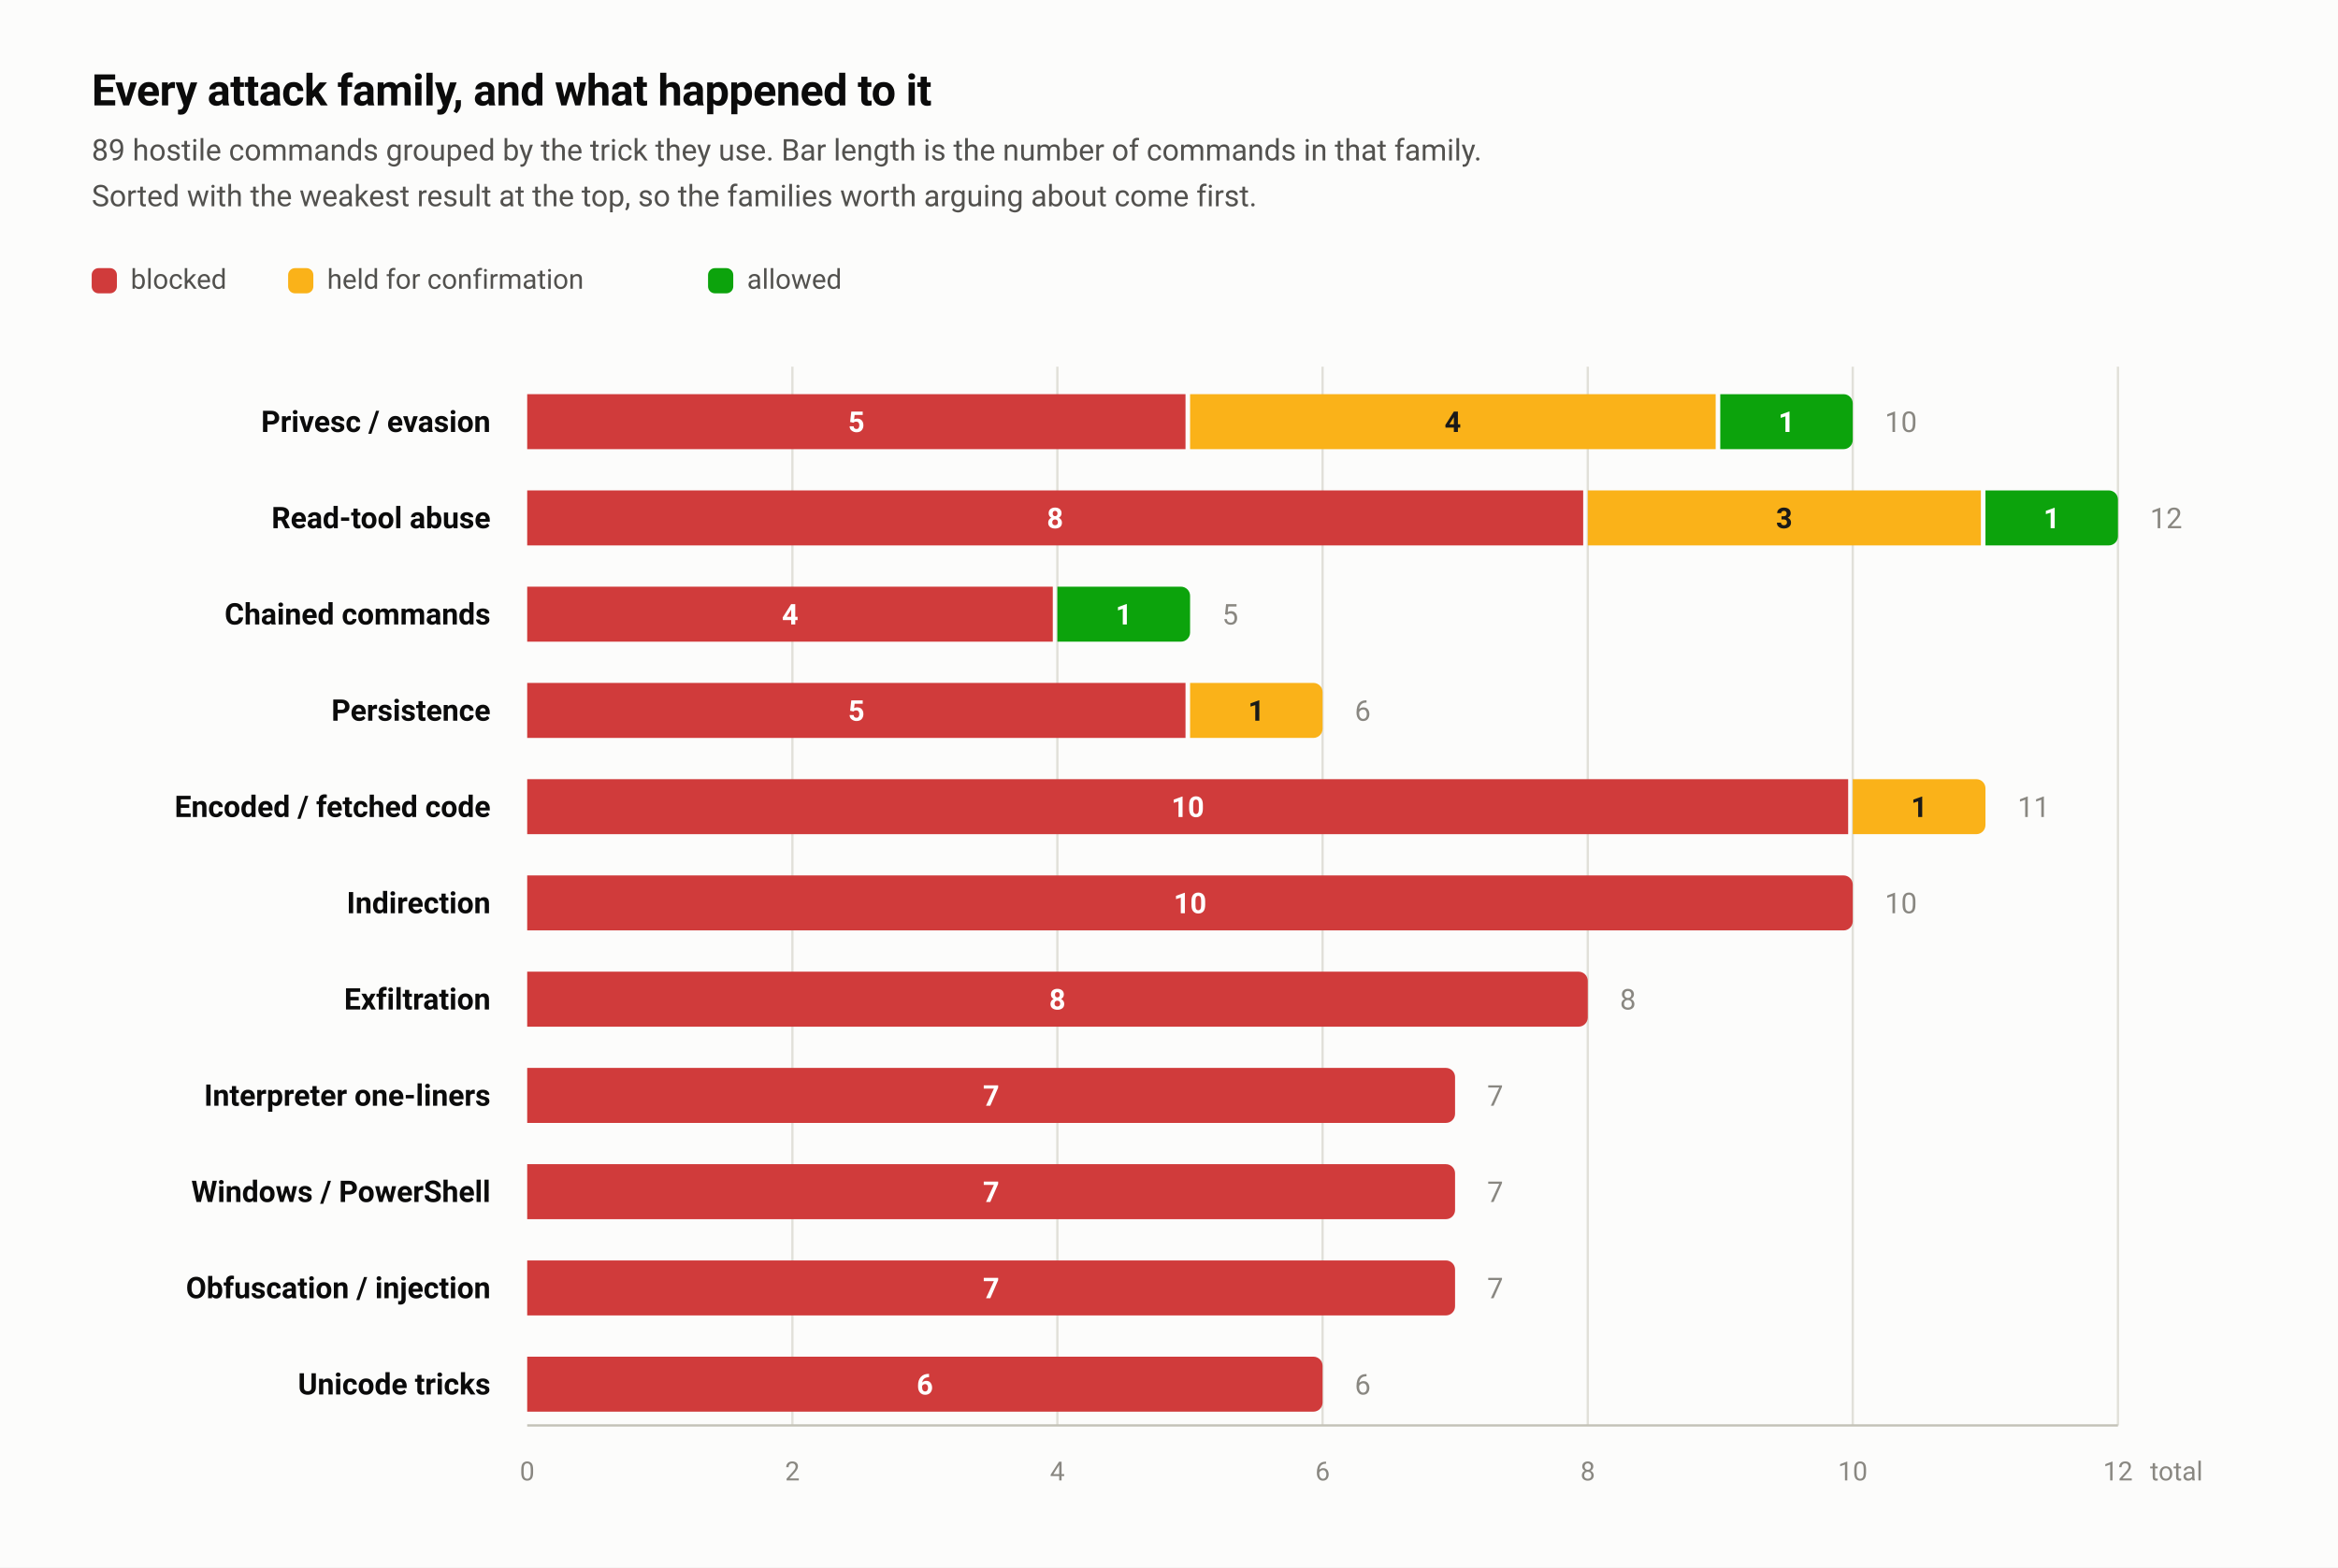
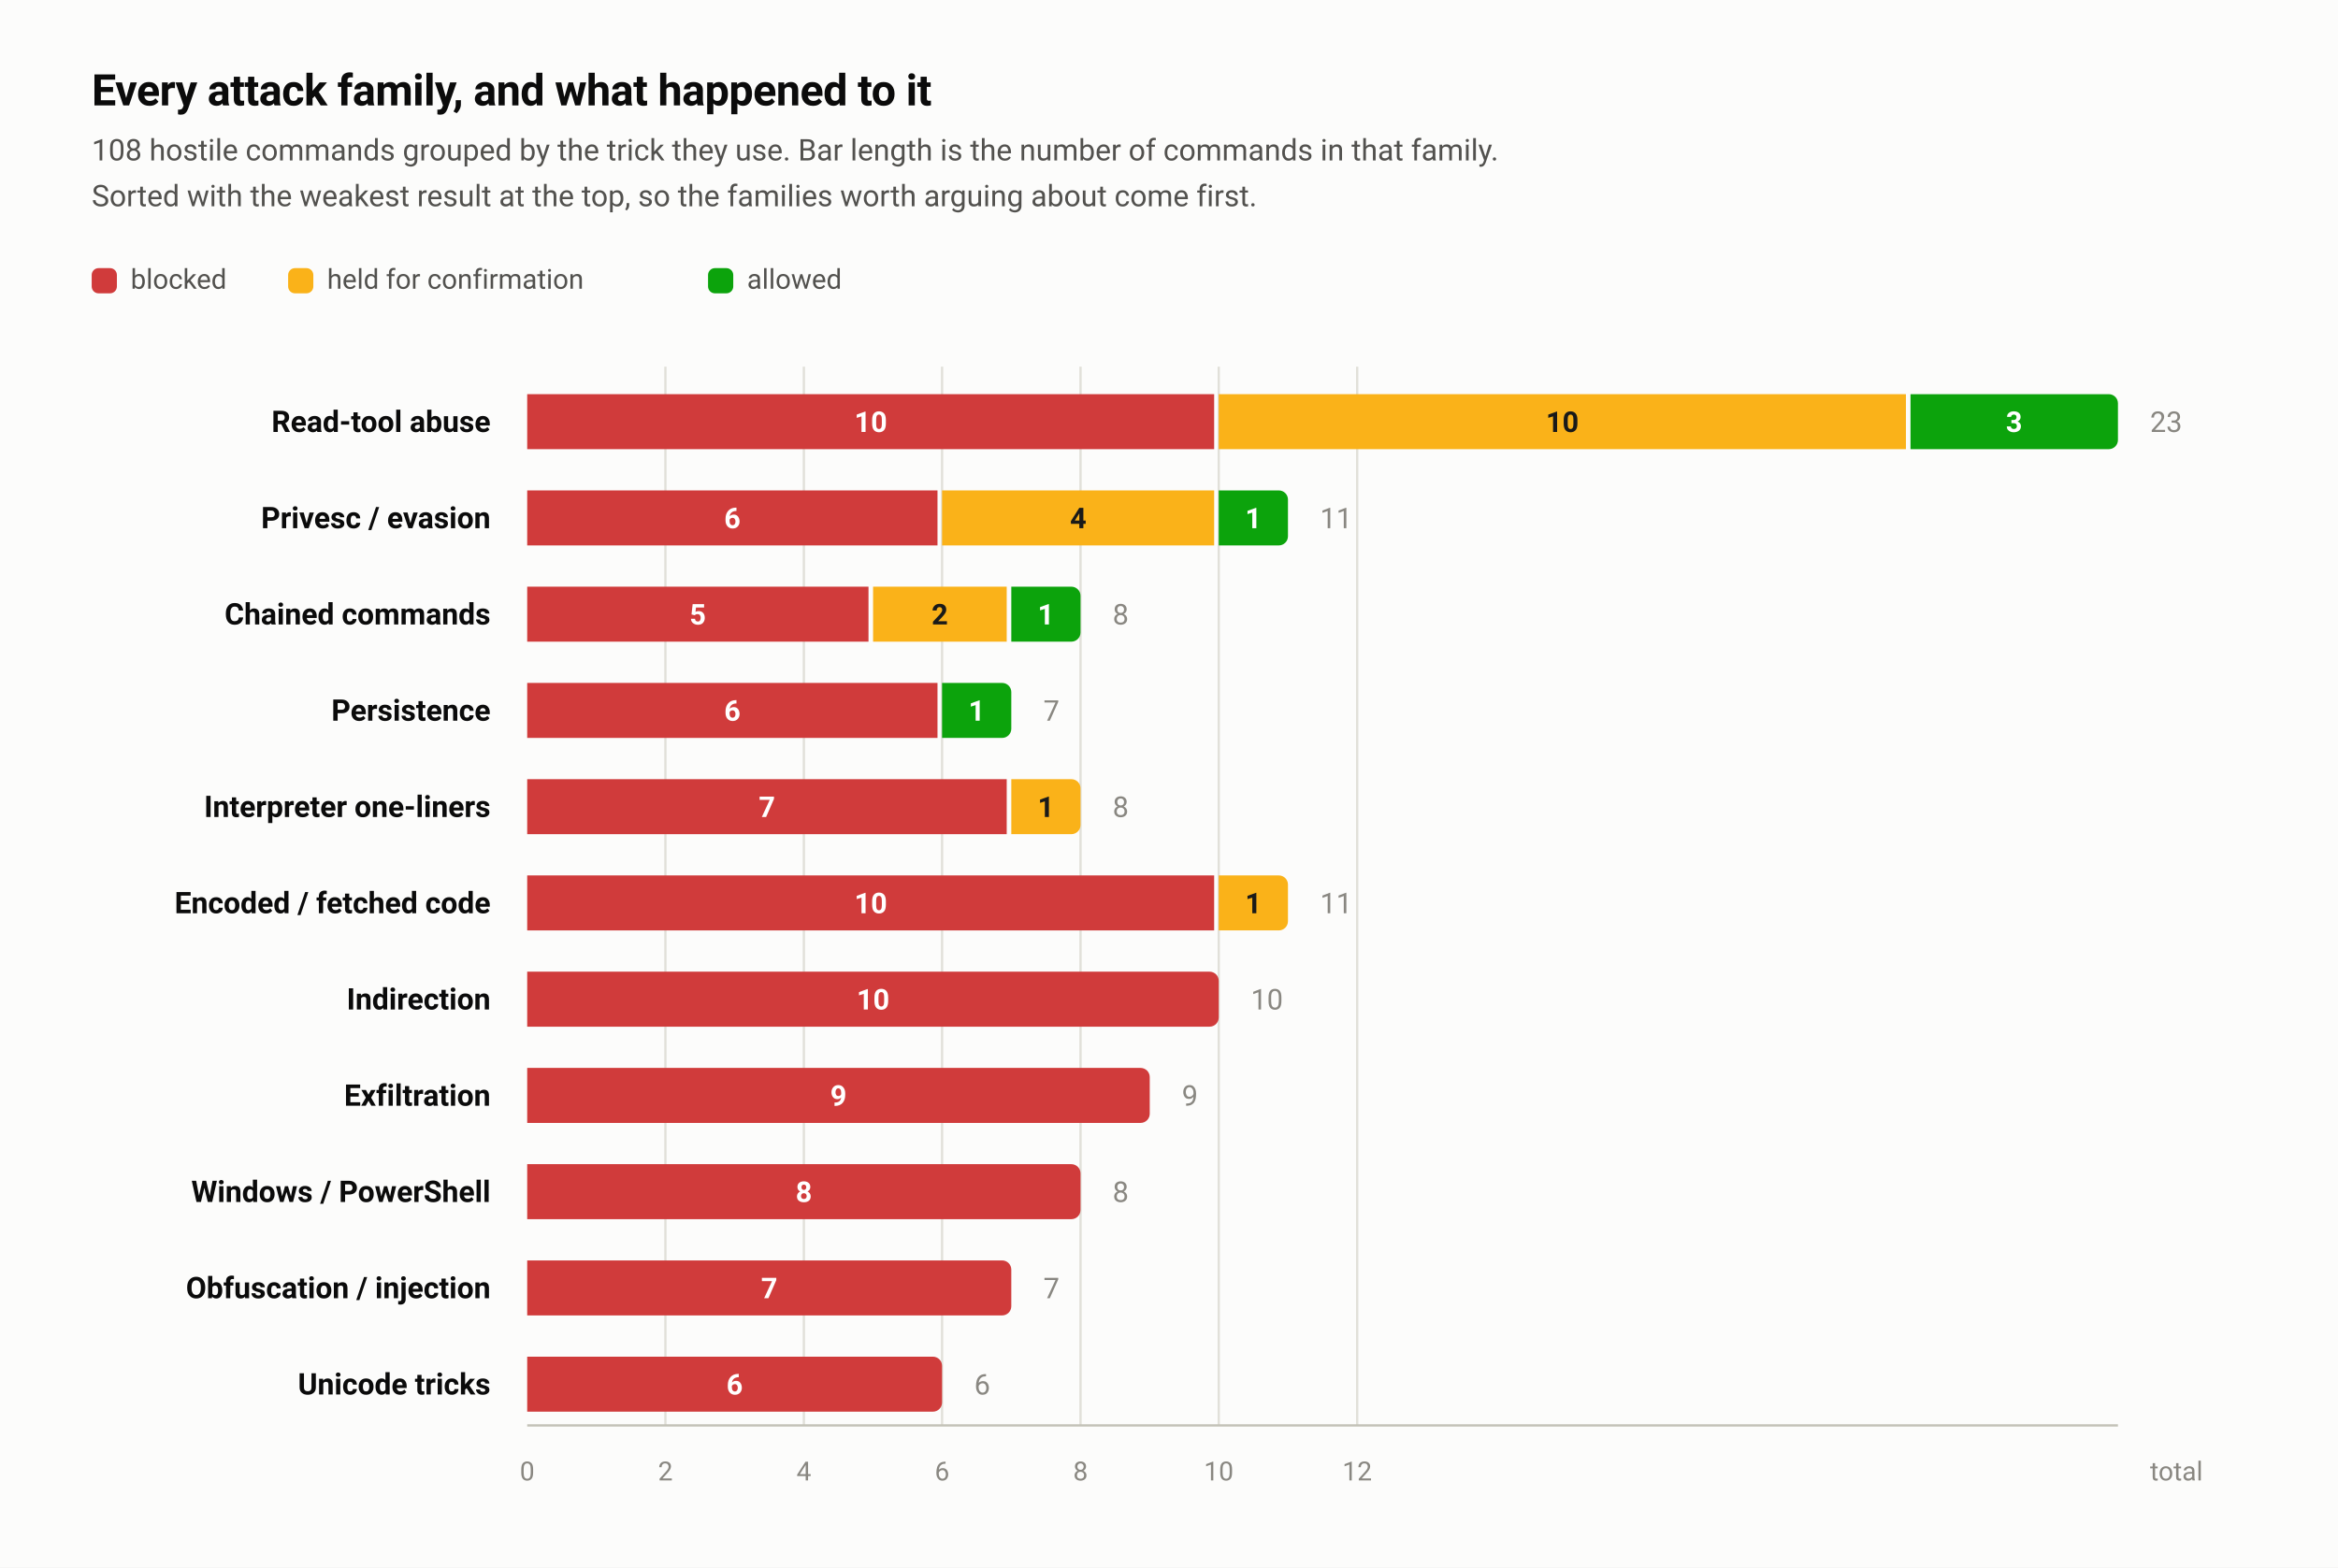
<svg xmlns="http://www.w3.org/2000/svg" viewBox="0 0 1020 684" width="1020" height="684" role="img" font-family="system-ui, -apple-system, 'Segoe UI', Roboto, sans-serif">
  <rect width="1020" height="684" fill="var(--jv-bg, #fcfcfb)" />
  <text x="40" y="46" font-size="19" font-weight="650" fill="var(--jv-text, #0b0b0b)" letter-spacing="-0.01em">Every attack family, and what happened to it</text>
-   <text x="40" y="70" font-size="13" fill="var(--jv-dim, #52514e)">89 hostile commands grouped by the trick they use. Bar length is the number of commands in that family.</text>
+   <text x="40" y="70" font-size="13" fill="var(--jv-dim, #52514e)">108 hostile commands grouped by the trick they use. Bar length is the number of commands in that family.</text>
  <text x="40" y="90" font-size="13" fill="var(--jv-dim, #52514e)">Sorted with the weakest result at the top, so the families worth arguing about come first.</text>
  <rect x="40" y="117" width="11" height="11" rx="3" fill="var(--jv-block, #d03b3b)" />
  <text x="57" y="126" font-size="12" fill="var(--jv-dim, #52514e)">blocked</text>
  <rect x="125.7" y="117" width="11" height="11" rx="3" fill="var(--jv-ask, #fab219)" />
  <text x="142.7" y="126" font-size="12" fill="var(--jv-dim, #52514e)">held for confirmation</text>
  <rect x="308.9" y="117" width="11" height="11" rx="3" fill="var(--jv-allow, #0ca30c)" />
  <text x="325.9" y="126" font-size="12" fill="var(--jv-dim, #52514e)">allowed</text>
-   <line x1="345.7" y1="160" x2="345.7" y2="622" stroke="var(--jv-grid, #e1e0d9)" stroke-width="1" />
-   <line x1="461.3" y1="160" x2="461.3" y2="622" stroke="var(--jv-grid, #e1e0d9)" stroke-width="1" />
-   <line x1="577" y1="160" x2="577" y2="622" stroke="var(--jv-grid, #e1e0d9)" stroke-width="1" />
-   <line x1="692.7" y1="160" x2="692.7" y2="622" stroke="var(--jv-grid, #e1e0d9)" stroke-width="1" />
-   <line x1="808.3" y1="160" x2="808.3" y2="622" stroke="var(--jv-grid, #e1e0d9)" stroke-width="1" />
-   <line x1="924" y1="160" x2="924" y2="622" stroke="var(--jv-grid, #e1e0d9)" stroke-width="1" />
+   <line x1="290.3" y1="160" x2="290.3" y2="622" stroke="var(--jv-grid, #e1e0d9)" stroke-width="1" />
+   <line x1="350.7" y1="160" x2="350.7" y2="622" stroke="var(--jv-grid, #e1e0d9)" stroke-width="1" />
+   <line x1="411" y1="160" x2="411" y2="622" stroke="var(--jv-grid, #e1e0d9)" stroke-width="1" />
+   <line x1="471.4" y1="160" x2="471.4" y2="622" stroke="var(--jv-grid, #e1e0d9)" stroke-width="1" />
+   <line x1="531.7" y1="160" x2="531.7" y2="622" stroke="var(--jv-grid, #e1e0d9)" stroke-width="1" />
+   <line x1="592.1" y1="160" x2="592.1" y2="622" stroke="var(--jv-grid, #e1e0d9)" stroke-width="1" />
  <line x1="230" y1="622" x2="924" y2="622" stroke="var(--jv-border, #c3c2b7)" stroke-width="1" />
-   <text x="214" y="188.5" font-size="13" fill="var(--jv-text, #0b0b0b)" text-anchor="end" font-weight="600">Privesc / evasion</text>
+   <text x="214" y="188.5" font-size="13" fill="var(--jv-text, #0b0b0b)" text-anchor="end" font-weight="600">Read-tool abuse</text>
  <g class="mark-g">
-     <path class="mark" d="M230,172H517.2V196H230V172Z" fill="var(--jv-block, #d03b3b)" />
+     <path class="mark" d="M230,172H529.7V196H230V172Z" fill="var(--jv-block, #d03b3b)" />
  </g>
-   <text x="373.6" y="188.5" font-size="12.5" fill="#ffffff" text-anchor="middle" font-weight="700">5</text>
+   <text x="379.9" y="188.5" font-size="12.5" fill="#ffffff" text-anchor="middle" font-weight="700">10</text>
  <g class="mark-g">
-     <path class="mark" d="M519.2,172H748.5V196H519.2V172Z" fill="var(--jv-ask, #fab219)" />
+     <path class="mark" d="M531.7,172H831.5V196H531.7V172Z" fill="var(--jv-ask, #fab219)" />
  </g>
-   <text x="633.8" y="188.5" font-size="12.5" fill="#1a1a19" text-anchor="middle" font-weight="700">4</text>
+   <text x="681.6" y="188.5" font-size="12.5" fill="#1a1a19" text-anchor="middle" font-weight="700">10</text>
  <g class="mark-g">
-     <path class="mark" d="M750.5,172H804.3A4,4 0 0 1 808.3,176V192A4,4 0 0 1 804.3,196H750.5V172Z" fill="var(--jv-allow, #0ca30c)" />
+     <path class="mark" d="M833.5,172H920A4,4 0 0 1 924,176V192A4,4 0 0 1 920,196H833.5V172Z" fill="var(--jv-allow, #0ca30c)" />
  </g>
-   <text x="779.4" y="188.5" font-size="12.5" fill="#ffffff" text-anchor="middle" font-weight="700">1</text>
-   <text x="822.3" y="188.5" font-size="12.5" fill="var(--jv-muted, #898781)" text-anchor="start" font-variant-numeric="tabular-nums">10</text>
-   <text x="214" y="230.5" font-size="13" fill="var(--jv-text, #0b0b0b)" text-anchor="end" font-weight="600">Read-tool abuse</text>
+   <text x="878.7" y="188.5" font-size="12.5" fill="#ffffff" text-anchor="middle" font-weight="700">3</text>
+   <text x="938" y="188.5" font-size="12.5" fill="var(--jv-muted, #898781)" text-anchor="start" font-variant-numeric="tabular-nums">23</text>
+   <text x="214" y="230.5" font-size="13" fill="var(--jv-text, #0b0b0b)" text-anchor="end" font-weight="600">Privesc / evasion</text>
  <g class="mark-g">
-     <path class="mark" d="M230,214H690.7V238H230V214Z" fill="var(--jv-block, #d03b3b)" />
+     <path class="mark" d="M230,214H409V238H230V214Z" fill="var(--jv-block, #d03b3b)" />
  </g>
-   <text x="460.3" y="230.5" font-size="12.5" fill="#ffffff" text-anchor="middle" font-weight="700">8</text>
+   <text x="319.5" y="230.5" font-size="12.5" fill="#ffffff" text-anchor="middle" font-weight="700">6</text>
  <g class="mark-g">
-     <path class="mark" d="M692.7,214H864.2V238H692.7V214Z" fill="var(--jv-ask, #fab219)" />
+     <path class="mark" d="M411,214H529.7V238H411V214Z" fill="var(--jv-ask, #fab219)" />
  </g>
-   <text x="778.4" y="230.5" font-size="12.5" fill="#1a1a19" text-anchor="middle" font-weight="700">3</text>
+   <text x="470.4" y="230.5" font-size="12.5" fill="#1a1a19" text-anchor="middle" font-weight="700">4</text>
  <g class="mark-g">
-     <path class="mark" d="M866.2,214H920A4,4 0 0 1 924,218V234A4,4 0 0 1 920,238H866.2V214Z" fill="var(--jv-allow, #0ca30c)" />
+     <path class="mark" d="M531.7,214H557.9A4,4 0 0 1 561.9,218V234A4,4 0 0 1 557.9,238H531.7V214Z" fill="var(--jv-allow, #0ca30c)" />
  </g>
-   <text x="895.1" y="230.5" font-size="12.5" fill="#ffffff" text-anchor="middle" font-weight="700">1</text>
-   <text x="938" y="230.5" font-size="12.5" fill="var(--jv-muted, #898781)" text-anchor="start" font-variant-numeric="tabular-nums">12</text>
+   <text x="546.8" y="230.5" font-size="12.5" fill="#ffffff" text-anchor="middle" font-weight="700">1</text>
+   <text x="575.9" y="230.5" font-size="12.5" fill="var(--jv-muted, #898781)" text-anchor="start" font-variant-numeric="tabular-nums">11</text>
  <text x="214" y="272.5" font-size="13" fill="var(--jv-text, #0b0b0b)" text-anchor="end" font-weight="600">Chained commands</text>
  <g class="mark-g">
-     <path class="mark" d="M230,256H459.3V280H230V256Z" fill="var(--jv-block, #d03b3b)" />
+     <path class="mark" d="M230,256H378.9V280H230V256Z" fill="var(--jv-block, #d03b3b)" />
  </g>
-   <text x="344.7" y="272.5" font-size="12.5" fill="#ffffff" text-anchor="middle" font-weight="700">4</text>
+   <text x="304.4" y="272.5" font-size="12.5" fill="#ffffff" text-anchor="middle" font-weight="700">5</text>
  <g class="mark-g">
-     <path class="mark" d="M461.3,256H515.2A4,4 0 0 1 519.2,260V276A4,4 0 0 1 515.2,280H461.3V256Z" fill="var(--jv-allow, #0ca30c)" />
+     <path class="mark" d="M380.9,256H439.2V280H380.9V256Z" fill="var(--jv-ask, #fab219)" />
  </g>
-   <text x="490.3" y="272.5" font-size="12.5" fill="#ffffff" text-anchor="middle" font-weight="700">1</text>
-   <text x="533.2" y="272.5" font-size="12.5" fill="var(--jv-muted, #898781)" text-anchor="start" font-variant-numeric="tabular-nums">5</text>
+   <text x="410" y="272.5" font-size="12.5" fill="#1a1a19" text-anchor="middle" font-weight="700">2</text>
+   <g class="mark-g">
+     <path class="mark" d="M441.2,256H467.4A4,4 0 0 1 471.4,260V276A4,4 0 0 1 467.4,280H441.2V256Z" fill="var(--jv-allow, #0ca30c)" />
+   </g>
+   <text x="456.3" y="272.5" font-size="12.5" fill="#ffffff" text-anchor="middle" font-weight="700">1</text>
+   <text x="485.4" y="272.5" font-size="12.5" fill="var(--jv-muted, #898781)" text-anchor="start" font-variant-numeric="tabular-nums">8</text>
  <text x="214" y="314.5" font-size="13" fill="var(--jv-text, #0b0b0b)" text-anchor="end" font-weight="600">Persistence</text>
  <g class="mark-g">
-     <path class="mark" d="M230,298H517.2V322H230V298Z" fill="var(--jv-block, #d03b3b)" />
+     <path class="mark" d="M230,298H409V322H230V298Z" fill="var(--jv-block, #d03b3b)" />
  </g>
-   <text x="373.6" y="314.5" font-size="12.5" fill="#ffffff" text-anchor="middle" font-weight="700">5</text>
+   <text x="319.5" y="314.5" font-size="12.5" fill="#ffffff" text-anchor="middle" font-weight="700">6</text>
  <g class="mark-g">
-     <path class="mark" d="M519.2,298H573A4,4 0 0 1 577,302V318A4,4 0 0 1 573,322H519.2V298Z" fill="var(--jv-ask, #fab219)" />
+     <path class="mark" d="M411,298H437.2A4,4 0 0 1 441.2,302V318A4,4 0 0 1 437.2,322H411V298Z" fill="var(--jv-allow, #0ca30c)" />
  </g>
-   <text x="548.1" y="314.5" font-size="12.5" fill="#1a1a19" text-anchor="middle" font-weight="700">1</text>
-   <text x="591" y="314.5" font-size="12.5" fill="var(--jv-muted, #898781)" text-anchor="start" font-variant-numeric="tabular-nums">6</text>
-   <text x="214" y="356.5" font-size="13" fill="var(--jv-text, #0b0b0b)" text-anchor="end" font-weight="600">Encoded / fetched code</text>
+   <text x="426.1" y="314.5" font-size="12.5" fill="#ffffff" text-anchor="middle" font-weight="700">1</text>
+   <text x="455.2" y="314.5" font-size="12.5" fill="var(--jv-muted, #898781)" text-anchor="start" font-variant-numeric="tabular-nums">7</text>
+   <text x="214" y="356.5" font-size="13" fill="var(--jv-text, #0b0b0b)" text-anchor="end" font-weight="600">Interpreter one-liners</text>
  <g class="mark-g">
-     <path class="mark" d="M230,340H806.3V364H230V340Z" fill="var(--jv-block, #d03b3b)" />
+     <path class="mark" d="M230,340H439.2V364H230V340Z" fill="var(--jv-block, #d03b3b)" />
  </g>
-   <text x="518.2" y="356.5" font-size="12.5" fill="#ffffff" text-anchor="middle" font-weight="700">10</text>
+   <text x="334.6" y="356.5" font-size="12.5" fill="#ffffff" text-anchor="middle" font-weight="700">7</text>
  <g class="mark-g">
-     <path class="mark" d="M808.3,340H862.2A4,4 0 0 1 866.2,344V360A4,4 0 0 1 862.2,364H808.3V340Z" fill="var(--jv-ask, #fab219)" />
+     <path class="mark" d="M441.2,340H467.4A4,4 0 0 1 471.4,344V360A4,4 0 0 1 467.4,364H441.2V340Z" fill="var(--jv-ask, #fab219)" />
  </g>
-   <text x="837.3" y="356.5" font-size="12.5" fill="#1a1a19" text-anchor="middle" font-weight="700">1</text>
-   <text x="880.2" y="356.5" font-size="12.5" fill="var(--jv-muted, #898781)" text-anchor="start" font-variant-numeric="tabular-nums">11</text>
-   <text x="214" y="398.5" font-size="13" fill="var(--jv-text, #0b0b0b)" text-anchor="end" font-weight="600">Indirection</text>
+   <text x="456.3" y="356.5" font-size="12.5" fill="#1a1a19" text-anchor="middle" font-weight="700">1</text>
+   <text x="485.4" y="356.5" font-size="12.5" fill="var(--jv-muted, #898781)" text-anchor="start" font-variant-numeric="tabular-nums">8</text>
+   <text x="214" y="398.5" font-size="13" fill="var(--jv-text, #0b0b0b)" text-anchor="end" font-weight="600">Encoded / fetched code</text>
  <g class="mark-g">
-     <path class="mark" d="M230,382H804.3A4,4 0 0 1 808.3,386V402A4,4 0 0 1 804.3,406H230V382Z" fill="var(--jv-block, #d03b3b)" />
+     <path class="mark" d="M230,382H529.7V406H230V382Z" fill="var(--jv-block, #d03b3b)" />
  </g>
-   <text x="519.2" y="398.5" font-size="12.5" fill="#ffffff" text-anchor="middle" font-weight="700">10</text>
-   <text x="822.3" y="398.5" font-size="12.5" fill="var(--jv-muted, #898781)" text-anchor="start" font-variant-numeric="tabular-nums">10</text>
-   <text x="214" y="440.5" font-size="13" fill="var(--jv-text, #0b0b0b)" text-anchor="end" font-weight="600">Exfiltration</text>
+   <text x="379.9" y="398.5" font-size="12.5" fill="#ffffff" text-anchor="middle" font-weight="700">10</text>
  <g class="mark-g">
-     <path class="mark" d="M230,424H688.7A4,4 0 0 1 692.7,428V444A4,4 0 0 1 688.7,448H230V424Z" fill="var(--jv-block, #d03b3b)" />
+     <path class="mark" d="M531.7,382H557.9A4,4 0 0 1 561.9,386V402A4,4 0 0 1 557.9,406H531.7V382Z" fill="var(--jv-ask, #fab219)" />
  </g>
-   <text x="461.3" y="440.5" font-size="12.5" fill="#ffffff" text-anchor="middle" font-weight="700">8</text>
-   <text x="706.7" y="440.5" font-size="12.5" fill="var(--jv-muted, #898781)" text-anchor="start" font-variant-numeric="tabular-nums">8</text>
-   <text x="214" y="482.5" font-size="13" fill="var(--jv-text, #0b0b0b)" text-anchor="end" font-weight="600">Interpreter one-liners</text>
+   <text x="546.8" y="398.5" font-size="12.5" fill="#1a1a19" text-anchor="middle" font-weight="700">1</text>
+   <text x="575.9" y="398.5" font-size="12.5" fill="var(--jv-muted, #898781)" text-anchor="start" font-variant-numeric="tabular-nums">11</text>
+   <text x="214" y="440.5" font-size="13" fill="var(--jv-text, #0b0b0b)" text-anchor="end" font-weight="600">Indirection</text>
  <g class="mark-g">
-     <path class="mark" d="M230,466H630.8A4,4 0 0 1 634.8,470V486A4,4 0 0 1 630.8,490H230V466Z" fill="var(--jv-block, #d03b3b)" />
+     <path class="mark" d="M230,424H527.7A4,4 0 0 1 531.7,428V444A4,4 0 0 1 527.7,448H230V424Z" fill="var(--jv-block, #d03b3b)" />
  </g>
-   <text x="432.4" y="482.5" font-size="12.5" fill="#ffffff" text-anchor="middle" font-weight="700">7</text>
-   <text x="648.8" y="482.5" font-size="12.5" fill="var(--jv-muted, #898781)" text-anchor="start" font-variant-numeric="tabular-nums">7</text>
+   <text x="380.9" y="440.5" font-size="12.5" fill="#ffffff" text-anchor="middle" font-weight="700">10</text>
+   <text x="545.7" y="440.5" font-size="12.5" fill="var(--jv-muted, #898781)" text-anchor="start" font-variant-numeric="tabular-nums">10</text>
+   <text x="214" y="482.5" font-size="13" fill="var(--jv-text, #0b0b0b)" text-anchor="end" font-weight="600">Exfiltration</text>
+   <g class="mark-g">
+     <path class="mark" d="M230,466H497.6A4,4 0 0 1 501.6,470V486A4,4 0 0 1 497.6,490H230V466Z" fill="var(--jv-block, #d03b3b)" />
+   </g>
+   <text x="365.8" y="482.5" font-size="12.5" fill="#ffffff" text-anchor="middle" font-weight="700">9</text>
+   <text x="515.6" y="482.5" font-size="12.5" fill="var(--jv-muted, #898781)" text-anchor="start" font-variant-numeric="tabular-nums">9</text>
  <text x="214" y="524.5" font-size="13" fill="var(--jv-text, #0b0b0b)" text-anchor="end" font-weight="600">Windows / PowerShell</text>
  <g class="mark-g">
-     <path class="mark" d="M230,508H630.8A4,4 0 0 1 634.8,512V528A4,4 0 0 1 630.8,532H230V508Z" fill="var(--jv-block, #d03b3b)" />
+     <path class="mark" d="M230,508H467.4A4,4 0 0 1 471.4,512V528A4,4 0 0 1 467.4,532H230V508Z" fill="var(--jv-block, #d03b3b)" />
  </g>
-   <text x="432.4" y="524.5" font-size="12.5" fill="#ffffff" text-anchor="middle" font-weight="700">7</text>
-   <text x="648.8" y="524.5" font-size="12.5" fill="var(--jv-muted, #898781)" text-anchor="start" font-variant-numeric="tabular-nums">7</text>
+   <text x="350.7" y="524.5" font-size="12.5" fill="#ffffff" text-anchor="middle" font-weight="700">8</text>
+   <text x="485.4" y="524.5" font-size="12.5" fill="var(--jv-muted, #898781)" text-anchor="start" font-variant-numeric="tabular-nums">8</text>
  <text x="214" y="566.5" font-size="13" fill="var(--jv-text, #0b0b0b)" text-anchor="end" font-weight="600">Obfuscation / injection</text>
  <g class="mark-g">
-     <path class="mark" d="M230,550H630.8A4,4 0 0 1 634.8,554V570A4,4 0 0 1 630.8,574H230V550Z" fill="var(--jv-block, #d03b3b)" />
+     <path class="mark" d="M230,550H437.2A4,4 0 0 1 441.2,554V570A4,4 0 0 1 437.2,574H230V550Z" fill="var(--jv-block, #d03b3b)" />
  </g>
-   <text x="432.4" y="566.5" font-size="12.5" fill="#ffffff" text-anchor="middle" font-weight="700">7</text>
-   <text x="648.8" y="566.5" font-size="12.5" fill="var(--jv-muted, #898781)" text-anchor="start" font-variant-numeric="tabular-nums">7</text>
+   <text x="335.6" y="566.5" font-size="12.5" fill="#ffffff" text-anchor="middle" font-weight="700">7</text>
+   <text x="455.2" y="566.5" font-size="12.5" fill="var(--jv-muted, #898781)" text-anchor="start" font-variant-numeric="tabular-nums">7</text>
  <text x="214" y="608.5" font-size="13" fill="var(--jv-text, #0b0b0b)" text-anchor="end" font-weight="600">Unicode tricks</text>
  <g class="mark-g">
-     <path class="mark" d="M230,592H573A4,4 0 0 1 577,596V612A4,4 0 0 1 573,616H230V592Z" fill="var(--jv-block, #d03b3b)" />
+     <path class="mark" d="M230,592H407A4,4 0 0 1 411,596V612A4,4 0 0 1 407,616H230V592Z" fill="var(--jv-block, #d03b3b)" />
  </g>
-   <text x="403.5" y="608.5" font-size="12.5" fill="#ffffff" text-anchor="middle" font-weight="700">6</text>
-   <text x="591" y="608.5" font-size="12.5" fill="var(--jv-muted, #898781)" text-anchor="start" font-variant-numeric="tabular-nums">6</text>
+   <text x="320.5" y="608.5" font-size="12.5" fill="#ffffff" text-anchor="middle" font-weight="700">6</text>
+   <text x="425" y="608.5" font-size="12.5" fill="var(--jv-muted, #898781)" text-anchor="start" font-variant-numeric="tabular-nums">6</text>
  <text x="230" y="646" font-size="11.5" fill="var(--jv-muted, #898781)" text-anchor="middle" font-variant-numeric="tabular-nums">0</text>
-   <text x="345.7" y="646" font-size="11.5" fill="var(--jv-muted, #898781)" text-anchor="middle" font-variant-numeric="tabular-nums">2</text>
-   <text x="461.3" y="646" font-size="11.5" fill="var(--jv-muted, #898781)" text-anchor="middle" font-variant-numeric="tabular-nums">4</text>
-   <text x="577" y="646" font-size="11.5" fill="var(--jv-muted, #898781)" text-anchor="middle" font-variant-numeric="tabular-nums">6</text>
-   <text x="692.7" y="646" font-size="11.5" fill="var(--jv-muted, #898781)" text-anchor="middle" font-variant-numeric="tabular-nums">8</text>
-   <text x="808.3" y="646" font-size="11.5" fill="var(--jv-muted, #898781)" text-anchor="middle" font-variant-numeric="tabular-nums">10</text>
-   <text x="924" y="646" font-size="11.5" fill="var(--jv-muted, #898781)" text-anchor="middle" font-variant-numeric="tabular-nums">12</text>
+   <text x="290.3" y="646" font-size="11.5" fill="var(--jv-muted, #898781)" text-anchor="middle" font-variant-numeric="tabular-nums">2</text>
+   <text x="350.7" y="646" font-size="11.5" fill="var(--jv-muted, #898781)" text-anchor="middle" font-variant-numeric="tabular-nums">4</text>
+   <text x="411" y="646" font-size="11.5" fill="var(--jv-muted, #898781)" text-anchor="middle" font-variant-numeric="tabular-nums">6</text>
+   <text x="471.4" y="646" font-size="11.5" fill="var(--jv-muted, #898781)" text-anchor="middle" font-variant-numeric="tabular-nums">8</text>
+   <text x="531.7" y="646" font-size="11.5" fill="var(--jv-muted, #898781)" text-anchor="middle" font-variant-numeric="tabular-nums">10</text>
+   <text x="592.1" y="646" font-size="11.5" fill="var(--jv-muted, #898781)" text-anchor="middle" font-variant-numeric="tabular-nums">12</text>
  <text x="938" y="646" font-size="11.5" fill="var(--jv-muted, #898781)" text-anchor="start">total</text>
</svg>
